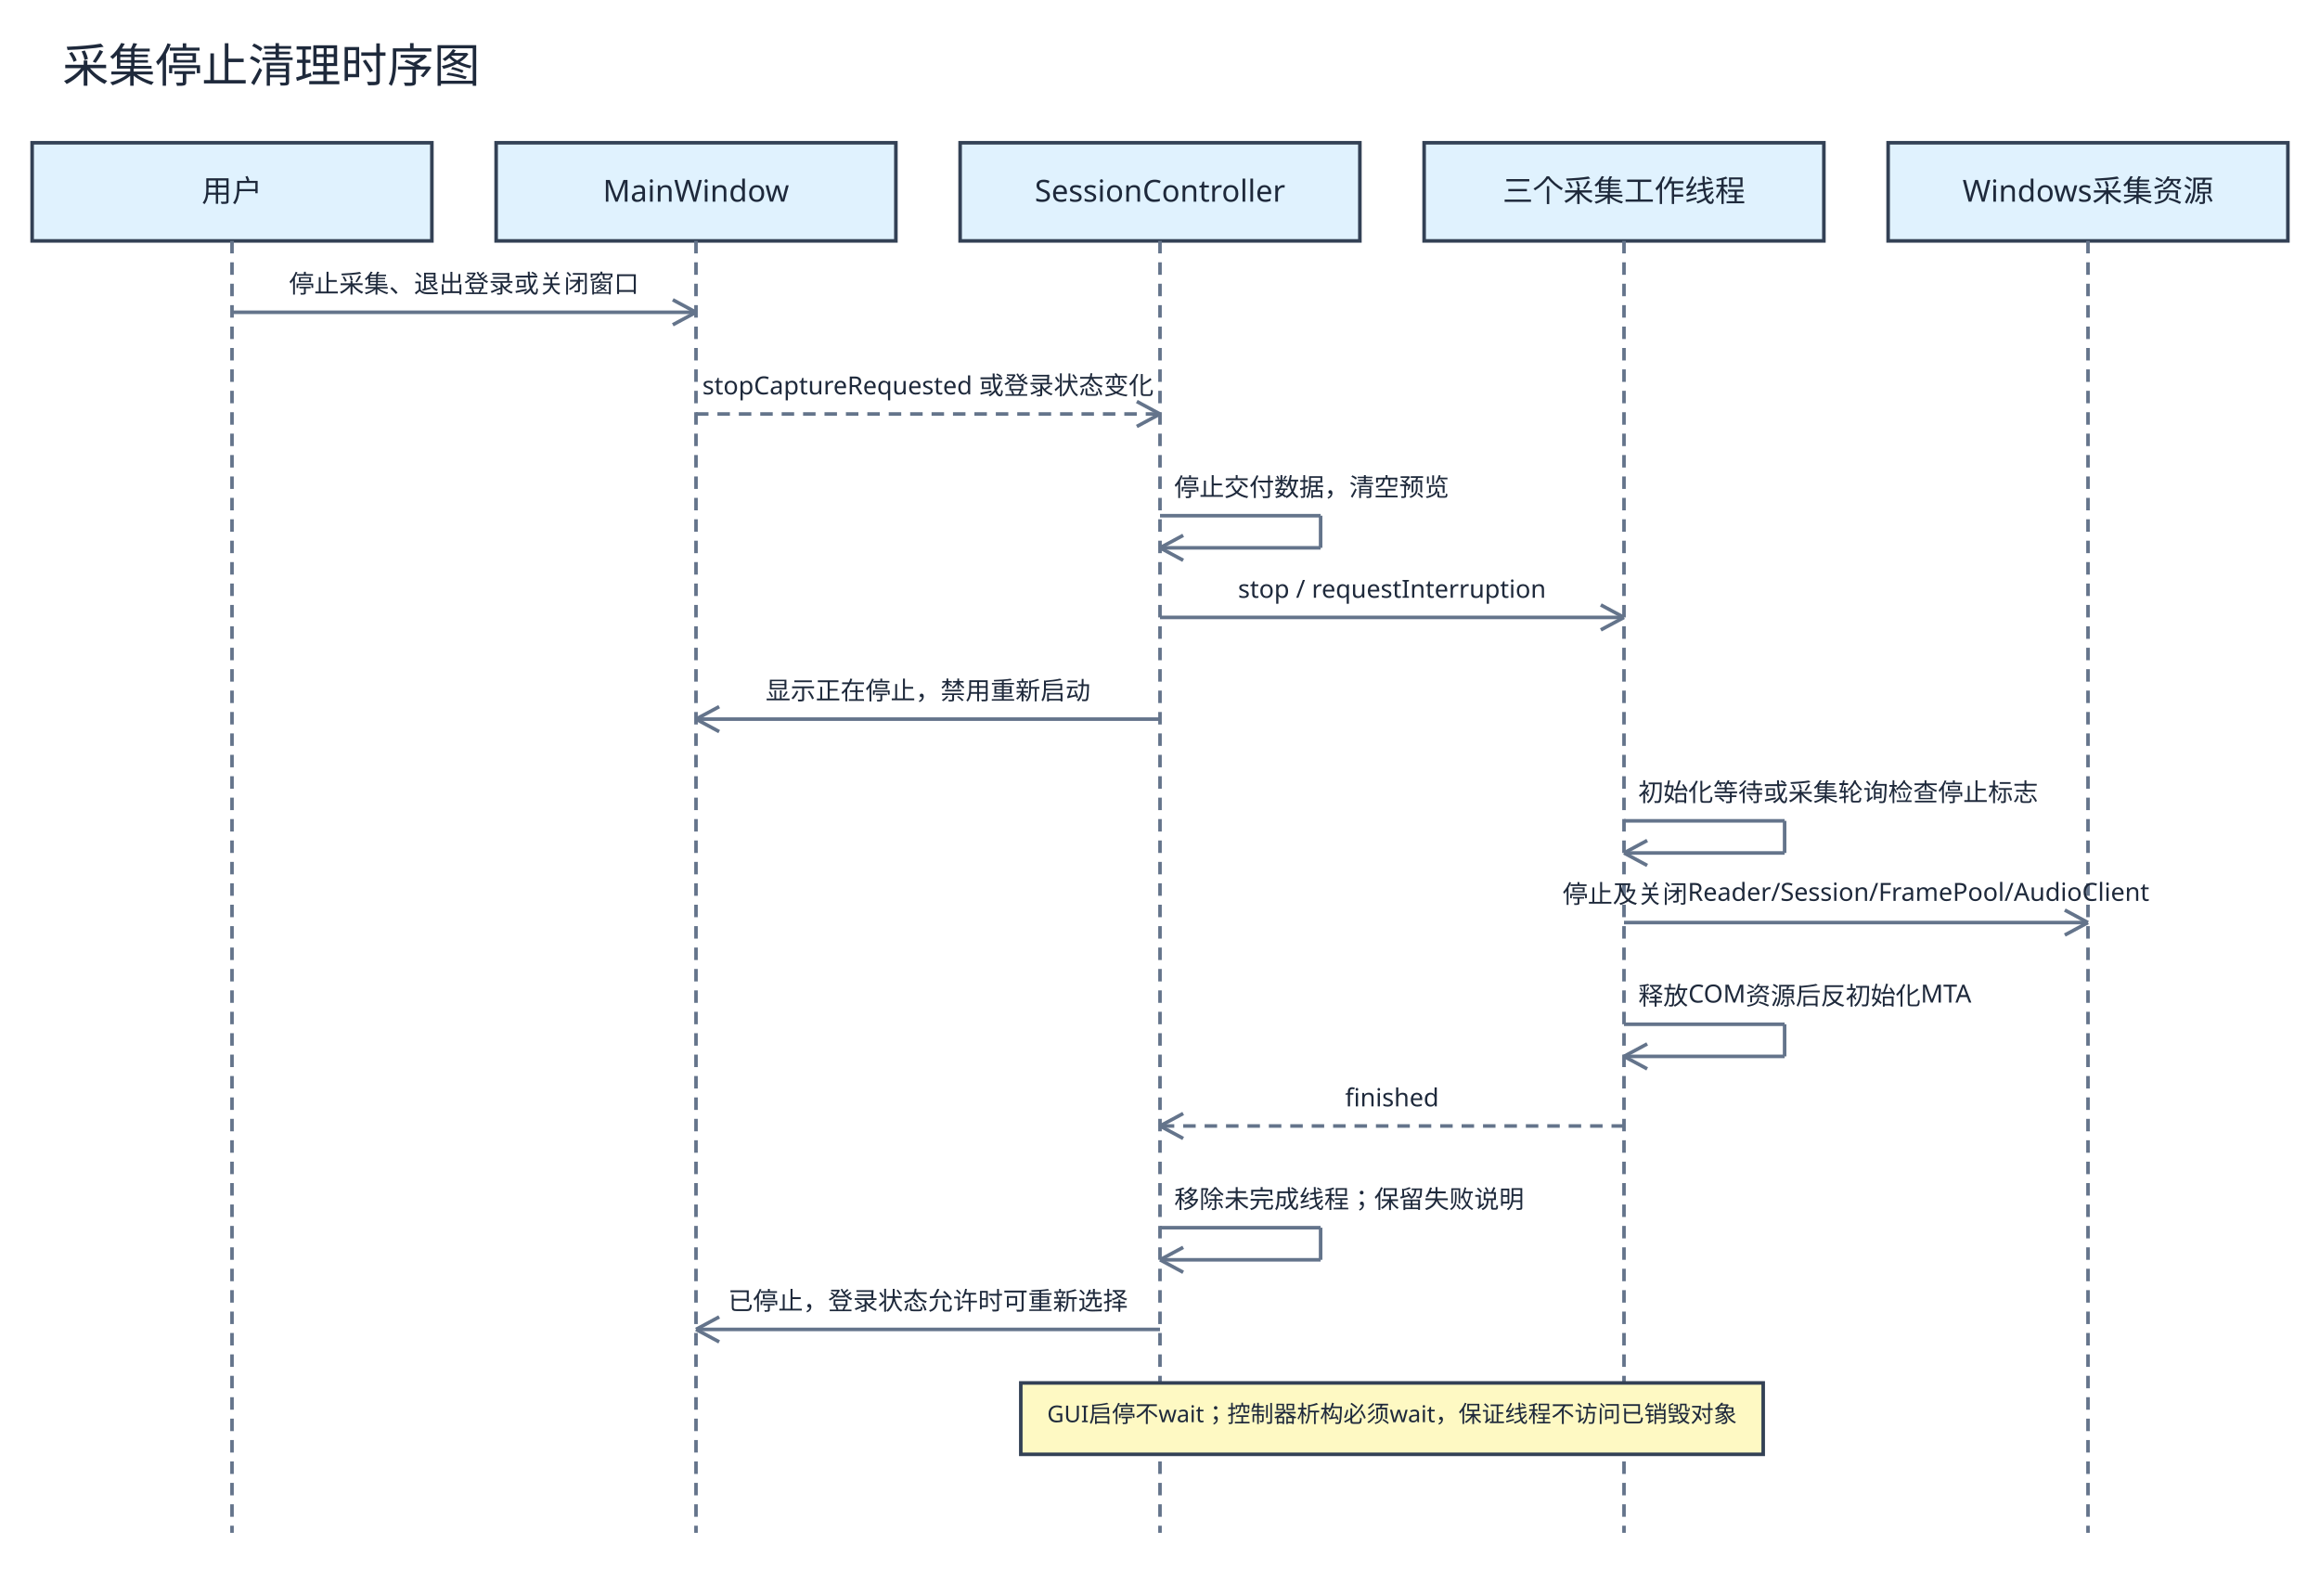
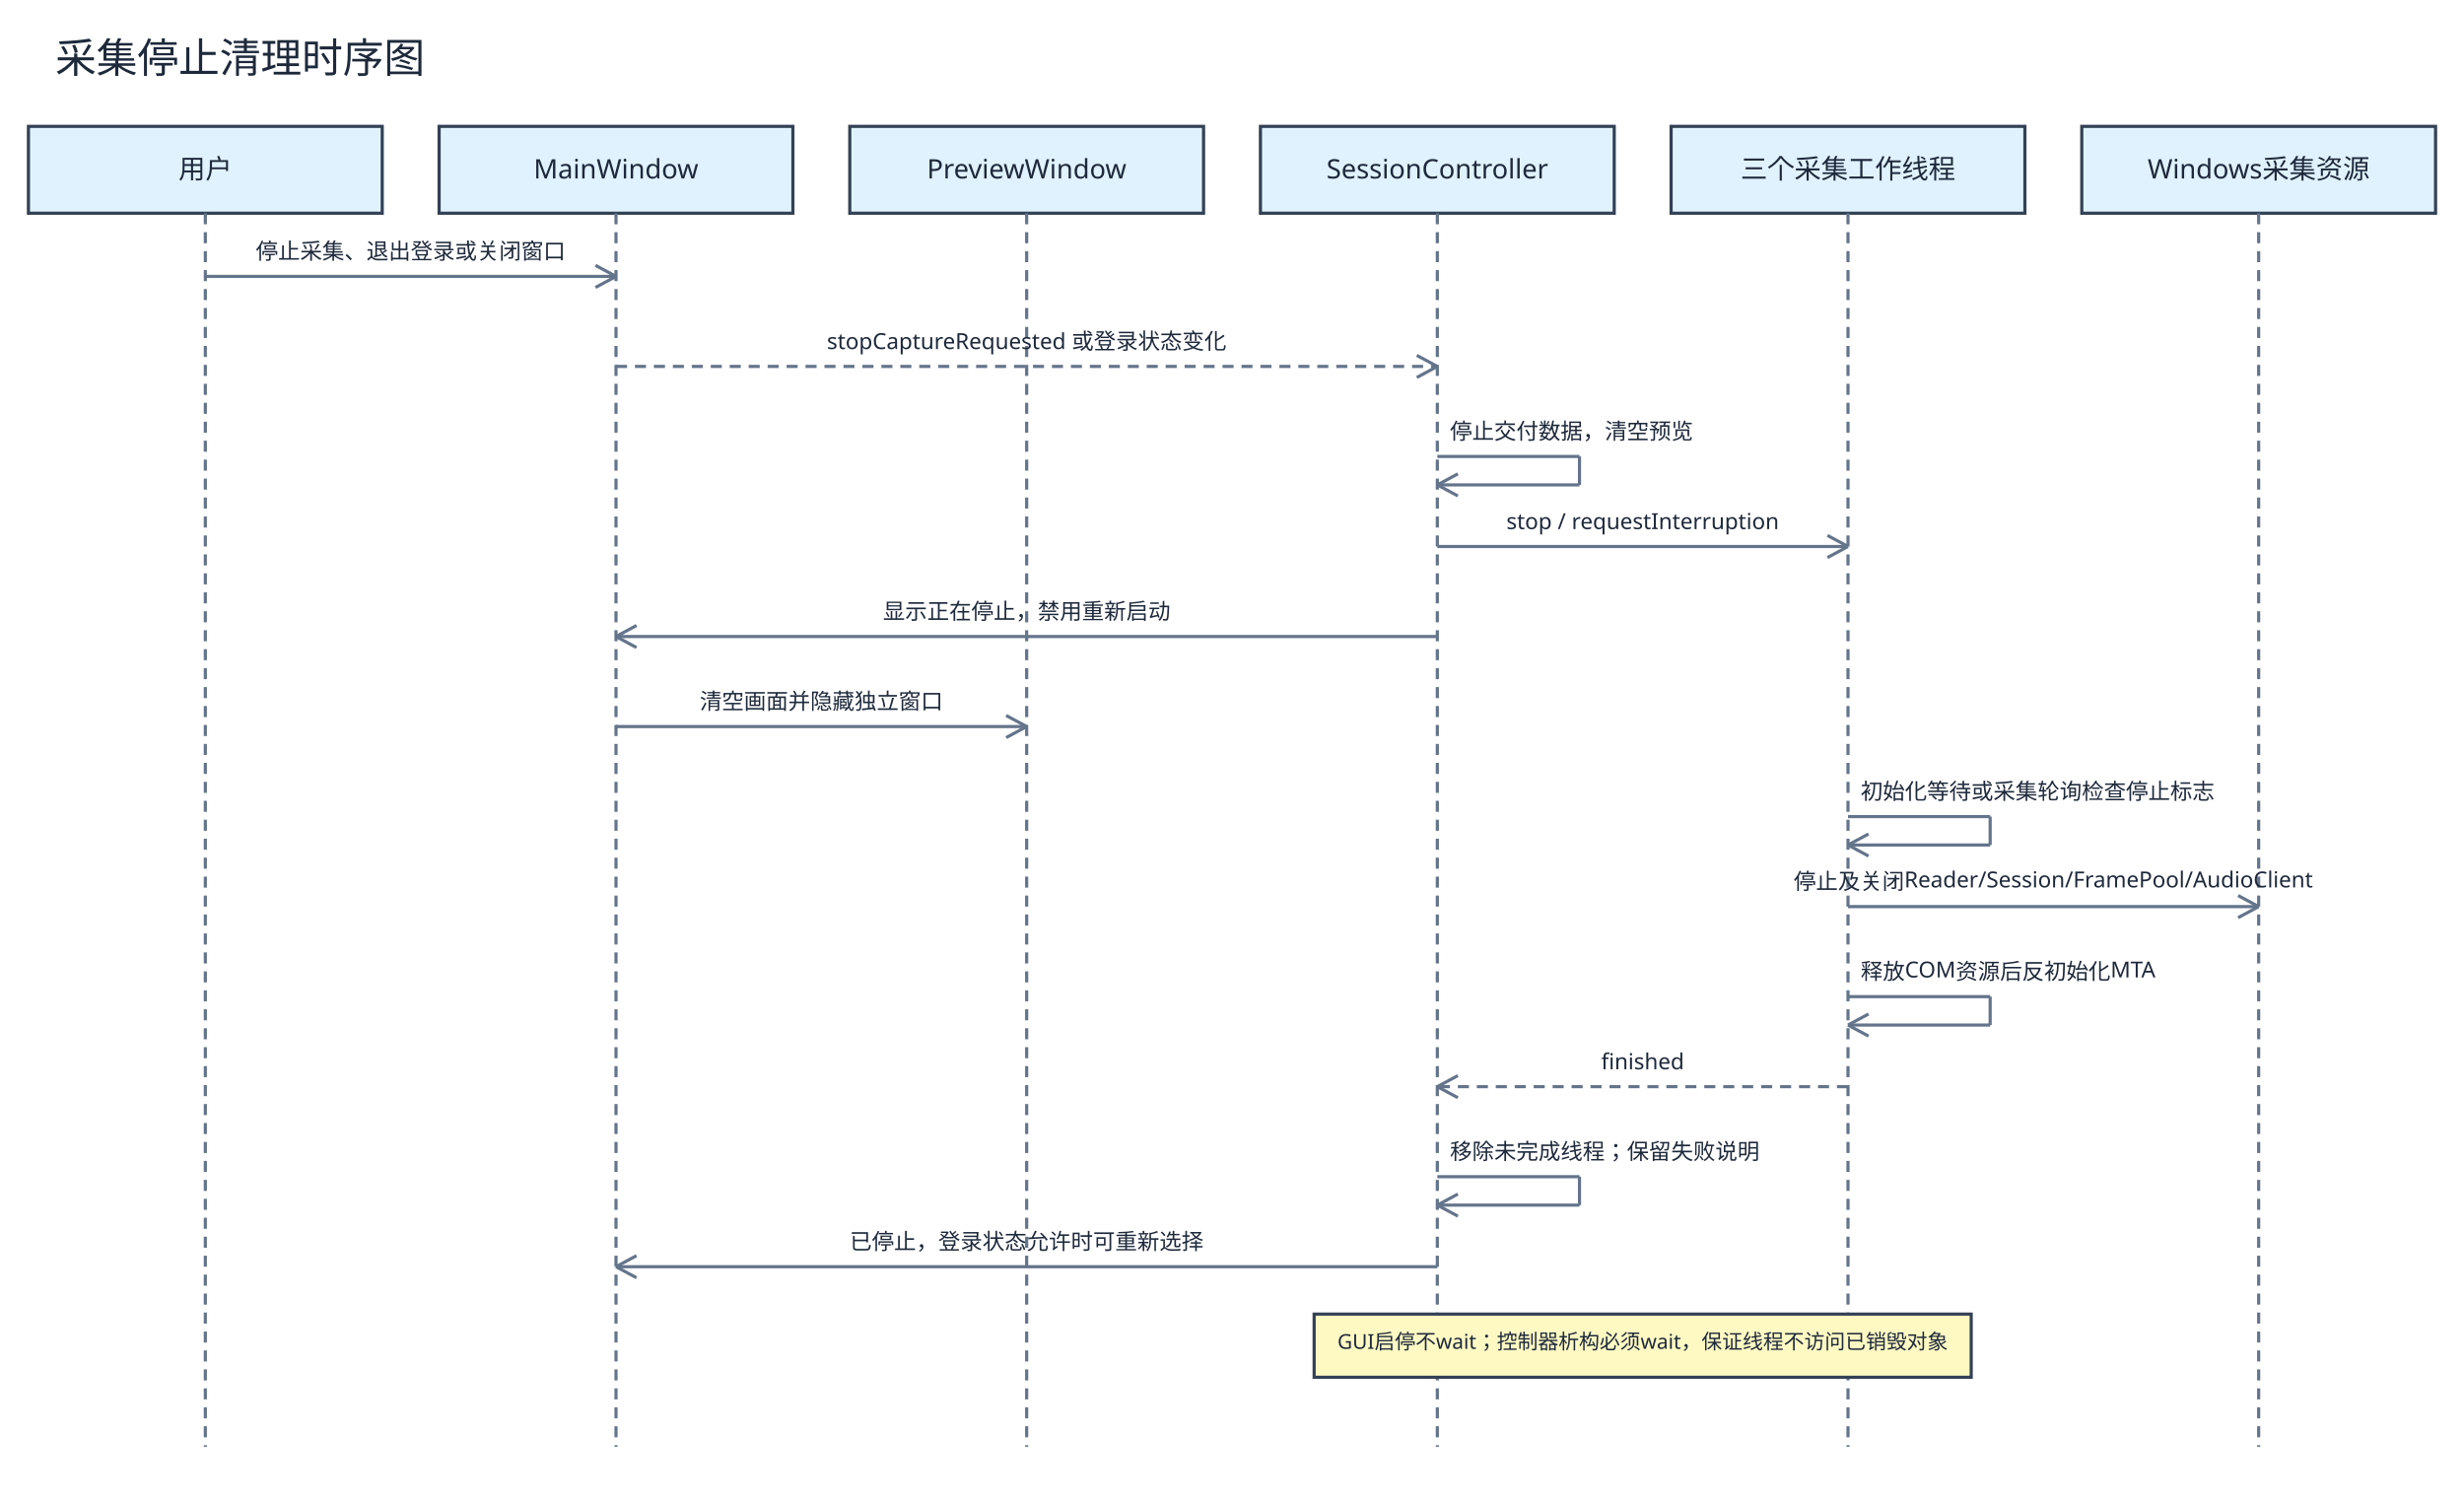
- <svg xmlns="http://www.w3.org/2000/svg" width="1300" height="894" viewBox="0 0 1300 894">
+ <svg xmlns="http://www.w3.org/2000/svg" width="1560" height="951" viewBox="0 0 1560 951">
  <text x="35" y="46" fill="#1e293b" font-family="Microsoft YaHei, sans-serif" font-size="26" text-anchor="start">采集停止清理时序图</text>
  <rect x="18.0" y="80" width="224" height="55" fill="#e0f2fe" stroke="#334155" stroke-width="2" />
  <text x="130.0" y="113" fill="#1e293b" font-family="Microsoft YaHei, sans-serif" font-size="17" text-anchor="middle">用户</text>
-   <line x1="130.0" y1="135" x2="130.0" y2="859" stroke="#64748b" stroke-width="2" stroke-dasharray="7 5" />
+   <line x1="130.0" y1="135" x2="130.0" y2="916" stroke="#64748b" stroke-width="2" stroke-dasharray="7 5" />
  <rect x="278.0" y="80" width="224" height="55" fill="#e0f2fe" stroke="#334155" stroke-width="2" />
  <text x="390.0" y="113" fill="#1e293b" font-family="Microsoft YaHei, sans-serif" font-size="17" text-anchor="middle">MainWindow</text>
-   <line x1="390.0" y1="135" x2="390.0" y2="859" stroke="#64748b" stroke-width="2" stroke-dasharray="7 5" />
+   <line x1="390.0" y1="135" x2="390.0" y2="916" stroke="#64748b" stroke-width="2" stroke-dasharray="7 5" />
  <rect x="538.0" y="80" width="224" height="55" fill="#e0f2fe" stroke="#334155" stroke-width="2" />
-   <text x="650.0" y="113" fill="#1e293b" font-family="Microsoft YaHei, sans-serif" font-size="17" text-anchor="middle">SessionController</text>
-   <line x1="650.0" y1="135" x2="650.0" y2="859" stroke="#64748b" stroke-width="2" stroke-dasharray="7 5" />
+   <text x="650.0" y="113" fill="#1e293b" font-family="Microsoft YaHei, sans-serif" font-size="17" text-anchor="middle">PreviewWindow</text>
+   <line x1="650.0" y1="135" x2="650.0" y2="916" stroke="#64748b" stroke-width="2" stroke-dasharray="7 5" />
  <rect x="798.0" y="80" width="224" height="55" fill="#e0f2fe" stroke="#334155" stroke-width="2" />
-   <text x="910.0" y="113" fill="#1e293b" font-family="Microsoft YaHei, sans-serif" font-size="17" text-anchor="middle">三个采集工作线程</text>
-   <line x1="910.0" y1="135" x2="910.0" y2="859" stroke="#64748b" stroke-width="2" stroke-dasharray="7 5" />
+   <text x="910.0" y="113" fill="#1e293b" font-family="Microsoft YaHei, sans-serif" font-size="17" text-anchor="middle">SessionController</text>
+   <line x1="910.0" y1="135" x2="910.0" y2="916" stroke="#64748b" stroke-width="2" stroke-dasharray="7 5" />
  <rect x="1058.0" y="80" width="224" height="55" fill="#e0f2fe" stroke="#334155" stroke-width="2" />
-   <text x="1170.0" y="113" fill="#1e293b" font-family="Microsoft YaHei, sans-serif" font-size="17" text-anchor="middle">Windows采集资源</text>
-   <line x1="1170.0" y1="135" x2="1170.0" y2="859" stroke="#64748b" stroke-width="2" stroke-dasharray="7 5" />
+   <text x="1170.0" y="113" fill="#1e293b" font-family="Microsoft YaHei, sans-serif" font-size="17" text-anchor="middle">三个采集工作线程</text>
+   <line x1="1170.0" y1="135" x2="1170.0" y2="916" stroke="#64748b" stroke-width="2" stroke-dasharray="7 5" />
+   <rect x="1318.0" y="80" width="224" height="55" fill="#e0f2fe" stroke="#334155" stroke-width="2" />
+   <text x="1430.0" y="113" fill="#1e293b" font-family="Microsoft YaHei, sans-serif" font-size="17" text-anchor="middle">Windows采集资源</text>
+   <line x1="1430.0" y1="135" x2="1430.0" y2="916" stroke="#64748b" stroke-width="2" stroke-dasharray="7 5" />
  <line x1="130.0" y1="175" x2="390.0" y2="175" stroke="#64748b" stroke-width="2" />
  <line x1="390.0" y1="175" x2="377.0" y2="182.0" stroke="#64748b" stroke-width="2" />
  <line x1="390.0" y1="175" x2="377.0" y2="168.0" stroke="#64748b" stroke-width="2" />
  <text x="260.0" y="164" fill="#1e293b" font-family="Microsoft YaHei, sans-serif" font-size="14" text-anchor="middle">停止采集、退出登录或关闭窗口</text>
-   <line x1="390.0" y1="232" x2="650.0" y2="232" stroke="#64748b" stroke-width="2" stroke-dasharray="7 5" />
-   <line x1="650.0" y1="232" x2="637.0" y2="239.0" stroke="#64748b" stroke-width="2" />
-   <line x1="650.0" y1="232" x2="637.0" y2="225.0" stroke="#64748b" stroke-width="2" />
-   <text x="520.0" y="221" fill="#1e293b" font-family="Microsoft YaHei, sans-serif" font-size="14" text-anchor="middle">stopCaptureRequested 或登录状态变化</text>
-   <line x1="650.0" y1="289" x2="740.0" y2="289" stroke="#64748b" stroke-width="2" />
-   <line x1="740.0" y1="289" x2="740.0" y2="307" stroke="#64748b" stroke-width="2" />
-   <line x1="740.0" y1="307" x2="650.0" y2="307" stroke="#64748b" stroke-width="2" />
-   <line x1="650.0" y1="307" x2="663.0" y2="300.0" stroke="#64748b" stroke-width="2" />
-   <line x1="650.0" y1="307" x2="663.0" y2="314.0" stroke="#64748b" stroke-width="2" />
-   <text x="658.0" y="278" fill="#1e293b" font-family="Microsoft YaHei, sans-serif" font-size="14" text-anchor="start">停止交付数据，清空预览</text>
-   <line x1="650.0" y1="346" x2="910.0" y2="346" stroke="#64748b" stroke-width="2" />
-   <line x1="910.0" y1="346" x2="897.0" y2="353.0" stroke="#64748b" stroke-width="2" />
-   <line x1="910.0" y1="346" x2="897.0" y2="339.0" stroke="#64748b" stroke-width="2" />
-   <text x="780.0" y="335" fill="#1e293b" font-family="Microsoft YaHei, sans-serif" font-size="14" text-anchor="middle">stop / requestInterruption</text>
-   <line x1="650.0" y1="403" x2="390.0" y2="403" stroke="#64748b" stroke-width="2" />
+   <line x1="390.0" y1="232" x2="910.0" y2="232" stroke="#64748b" stroke-width="2" stroke-dasharray="7 5" />
+   <line x1="910.0" y1="232" x2="897.0" y2="239.0" stroke="#64748b" stroke-width="2" />
+   <line x1="910.0" y1="232" x2="897.0" y2="225.0" stroke="#64748b" stroke-width="2" />
+   <text x="650.0" y="221" fill="#1e293b" font-family="Microsoft YaHei, sans-serif" font-size="14" text-anchor="middle">stopCaptureRequested 或登录状态变化</text>
+   <line x1="910.0" y1="289" x2="1000.0" y2="289" stroke="#64748b" stroke-width="2" />
+   <line x1="1000.0" y1="289" x2="1000.0" y2="307" stroke="#64748b" stroke-width="2" />
+   <line x1="1000.0" y1="307" x2="910.0" y2="307" stroke="#64748b" stroke-width="2" />
+   <line x1="910.0" y1="307" x2="923.0" y2="300.0" stroke="#64748b" stroke-width="2" />
+   <line x1="910.0" y1="307" x2="923.0" y2="314.0" stroke="#64748b" stroke-width="2" />
+   <text x="918.0" y="278" fill="#1e293b" font-family="Microsoft YaHei, sans-serif" font-size="14" text-anchor="start">停止交付数据，清空预览</text>
+   <line x1="910.0" y1="346" x2="1170.0" y2="346" stroke="#64748b" stroke-width="2" />
+   <line x1="1170.0" y1="346" x2="1157.0" y2="353.0" stroke="#64748b" stroke-width="2" />
+   <line x1="1170.0" y1="346" x2="1157.0" y2="339.0" stroke="#64748b" stroke-width="2" />
+   <text x="1040.0" y="335" fill="#1e293b" font-family="Microsoft YaHei, sans-serif" font-size="14" text-anchor="middle">stop / requestInterruption</text>
+   <line x1="910.0" y1="403" x2="390.0" y2="403" stroke="#64748b" stroke-width="2" />
  <line x1="390.0" y1="403" x2="403.0" y2="396.0" stroke="#64748b" stroke-width="2" />
  <line x1="390.0" y1="403" x2="403.0" y2="410.0" stroke="#64748b" stroke-width="2" />
-   <text x="520.0" y="392" fill="#1e293b" font-family="Microsoft YaHei, sans-serif" font-size="14" text-anchor="middle">显示正在停止，禁用重新启动</text>
-   <line x1="910.0" y1="460" x2="1000.0" y2="460" stroke="#64748b" stroke-width="2" />
-   <line x1="1000.0" y1="460" x2="1000.0" y2="478" stroke="#64748b" stroke-width="2" />
-   <line x1="1000.0" y1="478" x2="910.0" y2="478" stroke="#64748b" stroke-width="2" />
-   <line x1="910.0" y1="478" x2="923.0" y2="471.0" stroke="#64748b" stroke-width="2" />
-   <line x1="910.0" y1="478" x2="923.0" y2="485.0" stroke="#64748b" stroke-width="2" />
-   <text x="918.0" y="449" fill="#1e293b" font-family="Microsoft YaHei, sans-serif" font-size="14" text-anchor="start">初始化等待或采集轮询检查停止标志</text>
-   <line x1="910.0" y1="517" x2="1170.0" y2="517" stroke="#64748b" stroke-width="2" />
-   <line x1="1170.0" y1="517" x2="1157.0" y2="524.0" stroke="#64748b" stroke-width="2" />
-   <line x1="1170.0" y1="517" x2="1157.0" y2="510.0" stroke="#64748b" stroke-width="2" />
-   <text x="1040.0" y="506" fill="#1e293b" font-family="Microsoft YaHei, sans-serif" font-size="14" text-anchor="middle">停止及关闭Reader/Session/FramePool/AudioClient</text>
-   <line x1="910.0" y1="574" x2="1000.0" y2="574" stroke="#64748b" stroke-width="2" />
-   <line x1="1000.0" y1="574" x2="1000.0" y2="592" stroke="#64748b" stroke-width="2" />
-   <line x1="1000.0" y1="592" x2="910.0" y2="592" stroke="#64748b" stroke-width="2" />
-   <line x1="910.0" y1="592" x2="923.0" y2="585.0" stroke="#64748b" stroke-width="2" />
-   <line x1="910.0" y1="592" x2="923.0" y2="599.0" stroke="#64748b" stroke-width="2" />
-   <text x="918.0" y="563" fill="#1e293b" font-family="Microsoft YaHei, sans-serif" font-size="14" text-anchor="start">释放COM资源后反初始化MTA</text>
-   <line x1="910.0" y1="631" x2="650.0" y2="631" stroke="#64748b" stroke-width="2" stroke-dasharray="7 5" />
-   <line x1="650.0" y1="631" x2="663.0" y2="624.0" stroke="#64748b" stroke-width="2" />
-   <line x1="650.0" y1="631" x2="663.0" y2="638.0" stroke="#64748b" stroke-width="2" />
-   <text x="780.0" y="620" fill="#1e293b" font-family="Microsoft YaHei, sans-serif" font-size="14" text-anchor="middle">finished</text>
-   <line x1="650.0" y1="688" x2="740.0" y2="688" stroke="#64748b" stroke-width="2" />
-   <line x1="740.0" y1="688" x2="740.0" y2="706" stroke="#64748b" stroke-width="2" />
-   <line x1="740.0" y1="706" x2="650.0" y2="706" stroke="#64748b" stroke-width="2" />
-   <line x1="650.0" y1="706" x2="663.0" y2="699.0" stroke="#64748b" stroke-width="2" />
-   <line x1="650.0" y1="706" x2="663.0" y2="713.0" stroke="#64748b" stroke-width="2" />
-   <text x="658.0" y="677" fill="#1e293b" font-family="Microsoft YaHei, sans-serif" font-size="14" text-anchor="start">移除未完成线程；保留失败说明</text>
-   <line x1="650.0" y1="745" x2="390.0" y2="745" stroke="#64748b" stroke-width="2" />
-   <line x1="390.0" y1="745" x2="403.0" y2="738.0" stroke="#64748b" stroke-width="2" />
-   <line x1="390.0" y1="745" x2="403.0" y2="752.0" stroke="#64748b" stroke-width="2" />
-   <text x="520.0" y="734" fill="#1e293b" font-family="Microsoft YaHei, sans-serif" font-size="14" text-anchor="middle">已停止，登录状态允许时可重新选择</text>
-   <rect x="572.0" y="775" width="416.0" height="40" fill="#fef9c3" stroke="#334155" stroke-width="2" />
-   <text x="780.0" y="797" fill="#1e293b" font-family="Microsoft YaHei, sans-serif" font-size="13" text-anchor="middle">GUI启停不wait；控制器析构必须wait，保证线程不访问已销毁对象</text>
+   <text x="650.0" y="392" fill="#1e293b" font-family="Microsoft YaHei, sans-serif" font-size="14" text-anchor="middle">显示正在停止，禁用重新启动</text>
+   <line x1="390.0" y1="460" x2="650.0" y2="460" stroke="#64748b" stroke-width="2" />
+   <line x1="650.0" y1="460" x2="637.0" y2="467.0" stroke="#64748b" stroke-width="2" />
+   <line x1="650.0" y1="460" x2="637.0" y2="453.0" stroke="#64748b" stroke-width="2" />
+   <text x="520.0" y="449" fill="#1e293b" font-family="Microsoft YaHei, sans-serif" font-size="14" text-anchor="middle">清空画面并隐藏独立窗口</text>
+   <line x1="1170.0" y1="517" x2="1260.0" y2="517" stroke="#64748b" stroke-width="2" />
+   <line x1="1260.0" y1="517" x2="1260.0" y2="535" stroke="#64748b" stroke-width="2" />
+   <line x1="1260.0" y1="535" x2="1170.0" y2="535" stroke="#64748b" stroke-width="2" />
+   <line x1="1170.0" y1="535" x2="1183.0" y2="528.0" stroke="#64748b" stroke-width="2" />
+   <line x1="1170.0" y1="535" x2="1183.0" y2="542.0" stroke="#64748b" stroke-width="2" />
+   <text x="1178.0" y="506" fill="#1e293b" font-family="Microsoft YaHei, sans-serif" font-size="14" text-anchor="start">初始化等待或采集轮询检查停止标志</text>
+   <line x1="1170.0" y1="574" x2="1430.0" y2="574" stroke="#64748b" stroke-width="2" />
+   <line x1="1430.0" y1="574" x2="1417.0" y2="581.0" stroke="#64748b" stroke-width="2" />
+   <line x1="1430.0" y1="574" x2="1417.0" y2="567.0" stroke="#64748b" stroke-width="2" />
+   <text x="1300.0" y="563" fill="#1e293b" font-family="Microsoft YaHei, sans-serif" font-size="14" text-anchor="middle">停止及关闭Reader/Session/FramePool/AudioClient</text>
+   <line x1="1170.0" y1="631" x2="1260.0" y2="631" stroke="#64748b" stroke-width="2" />
+   <line x1="1260.0" y1="631" x2="1260.0" y2="649" stroke="#64748b" stroke-width="2" />
+   <line x1="1260.0" y1="649" x2="1170.0" y2="649" stroke="#64748b" stroke-width="2" />
+   <line x1="1170.0" y1="649" x2="1183.0" y2="642.0" stroke="#64748b" stroke-width="2" />
+   <line x1="1170.0" y1="649" x2="1183.0" y2="656.0" stroke="#64748b" stroke-width="2" />
+   <text x="1178.0" y="620" fill="#1e293b" font-family="Microsoft YaHei, sans-serif" font-size="14" text-anchor="start">释放COM资源后反初始化MTA</text>
+   <line x1="1170.0" y1="688" x2="910.0" y2="688" stroke="#64748b" stroke-width="2" stroke-dasharray="7 5" />
+   <line x1="910.0" y1="688" x2="923.0" y2="681.0" stroke="#64748b" stroke-width="2" />
+   <line x1="910.0" y1="688" x2="923.0" y2="695.0" stroke="#64748b" stroke-width="2" />
+   <text x="1040.0" y="677" fill="#1e293b" font-family="Microsoft YaHei, sans-serif" font-size="14" text-anchor="middle">finished</text>
+   <line x1="910.0" y1="745" x2="1000.0" y2="745" stroke="#64748b" stroke-width="2" />
+   <line x1="1000.0" y1="745" x2="1000.0" y2="763" stroke="#64748b" stroke-width="2" />
+   <line x1="1000.0" y1="763" x2="910.0" y2="763" stroke="#64748b" stroke-width="2" />
+   <line x1="910.0" y1="763" x2="923.0" y2="756.0" stroke="#64748b" stroke-width="2" />
+   <line x1="910.0" y1="763" x2="923.0" y2="770.0" stroke="#64748b" stroke-width="2" />
+   <text x="918.0" y="734" fill="#1e293b" font-family="Microsoft YaHei, sans-serif" font-size="14" text-anchor="start">移除未完成线程；保留失败说明</text>
+   <line x1="910.0" y1="802" x2="390.0" y2="802" stroke="#64748b" stroke-width="2" />
+   <line x1="390.0" y1="802" x2="403.0" y2="795.0" stroke="#64748b" stroke-width="2" />
+   <line x1="390.0" y1="802" x2="403.0" y2="809.0" stroke="#64748b" stroke-width="2" />
+   <text x="650.0" y="791" fill="#1e293b" font-family="Microsoft YaHei, sans-serif" font-size="14" text-anchor="middle">已停止，登录状态允许时可重新选择</text>
+   <rect x="832.0" y="832" width="416.0" height="40" fill="#fef9c3" stroke="#334155" stroke-width="2" />
+   <text x="1040.0" y="854" fill="#1e293b" font-family="Microsoft YaHei, sans-serif" font-size="13" text-anchor="middle">GUI启停不wait；控制器析构必须wait，保证线程不访问已销毁对象</text>
</svg>
